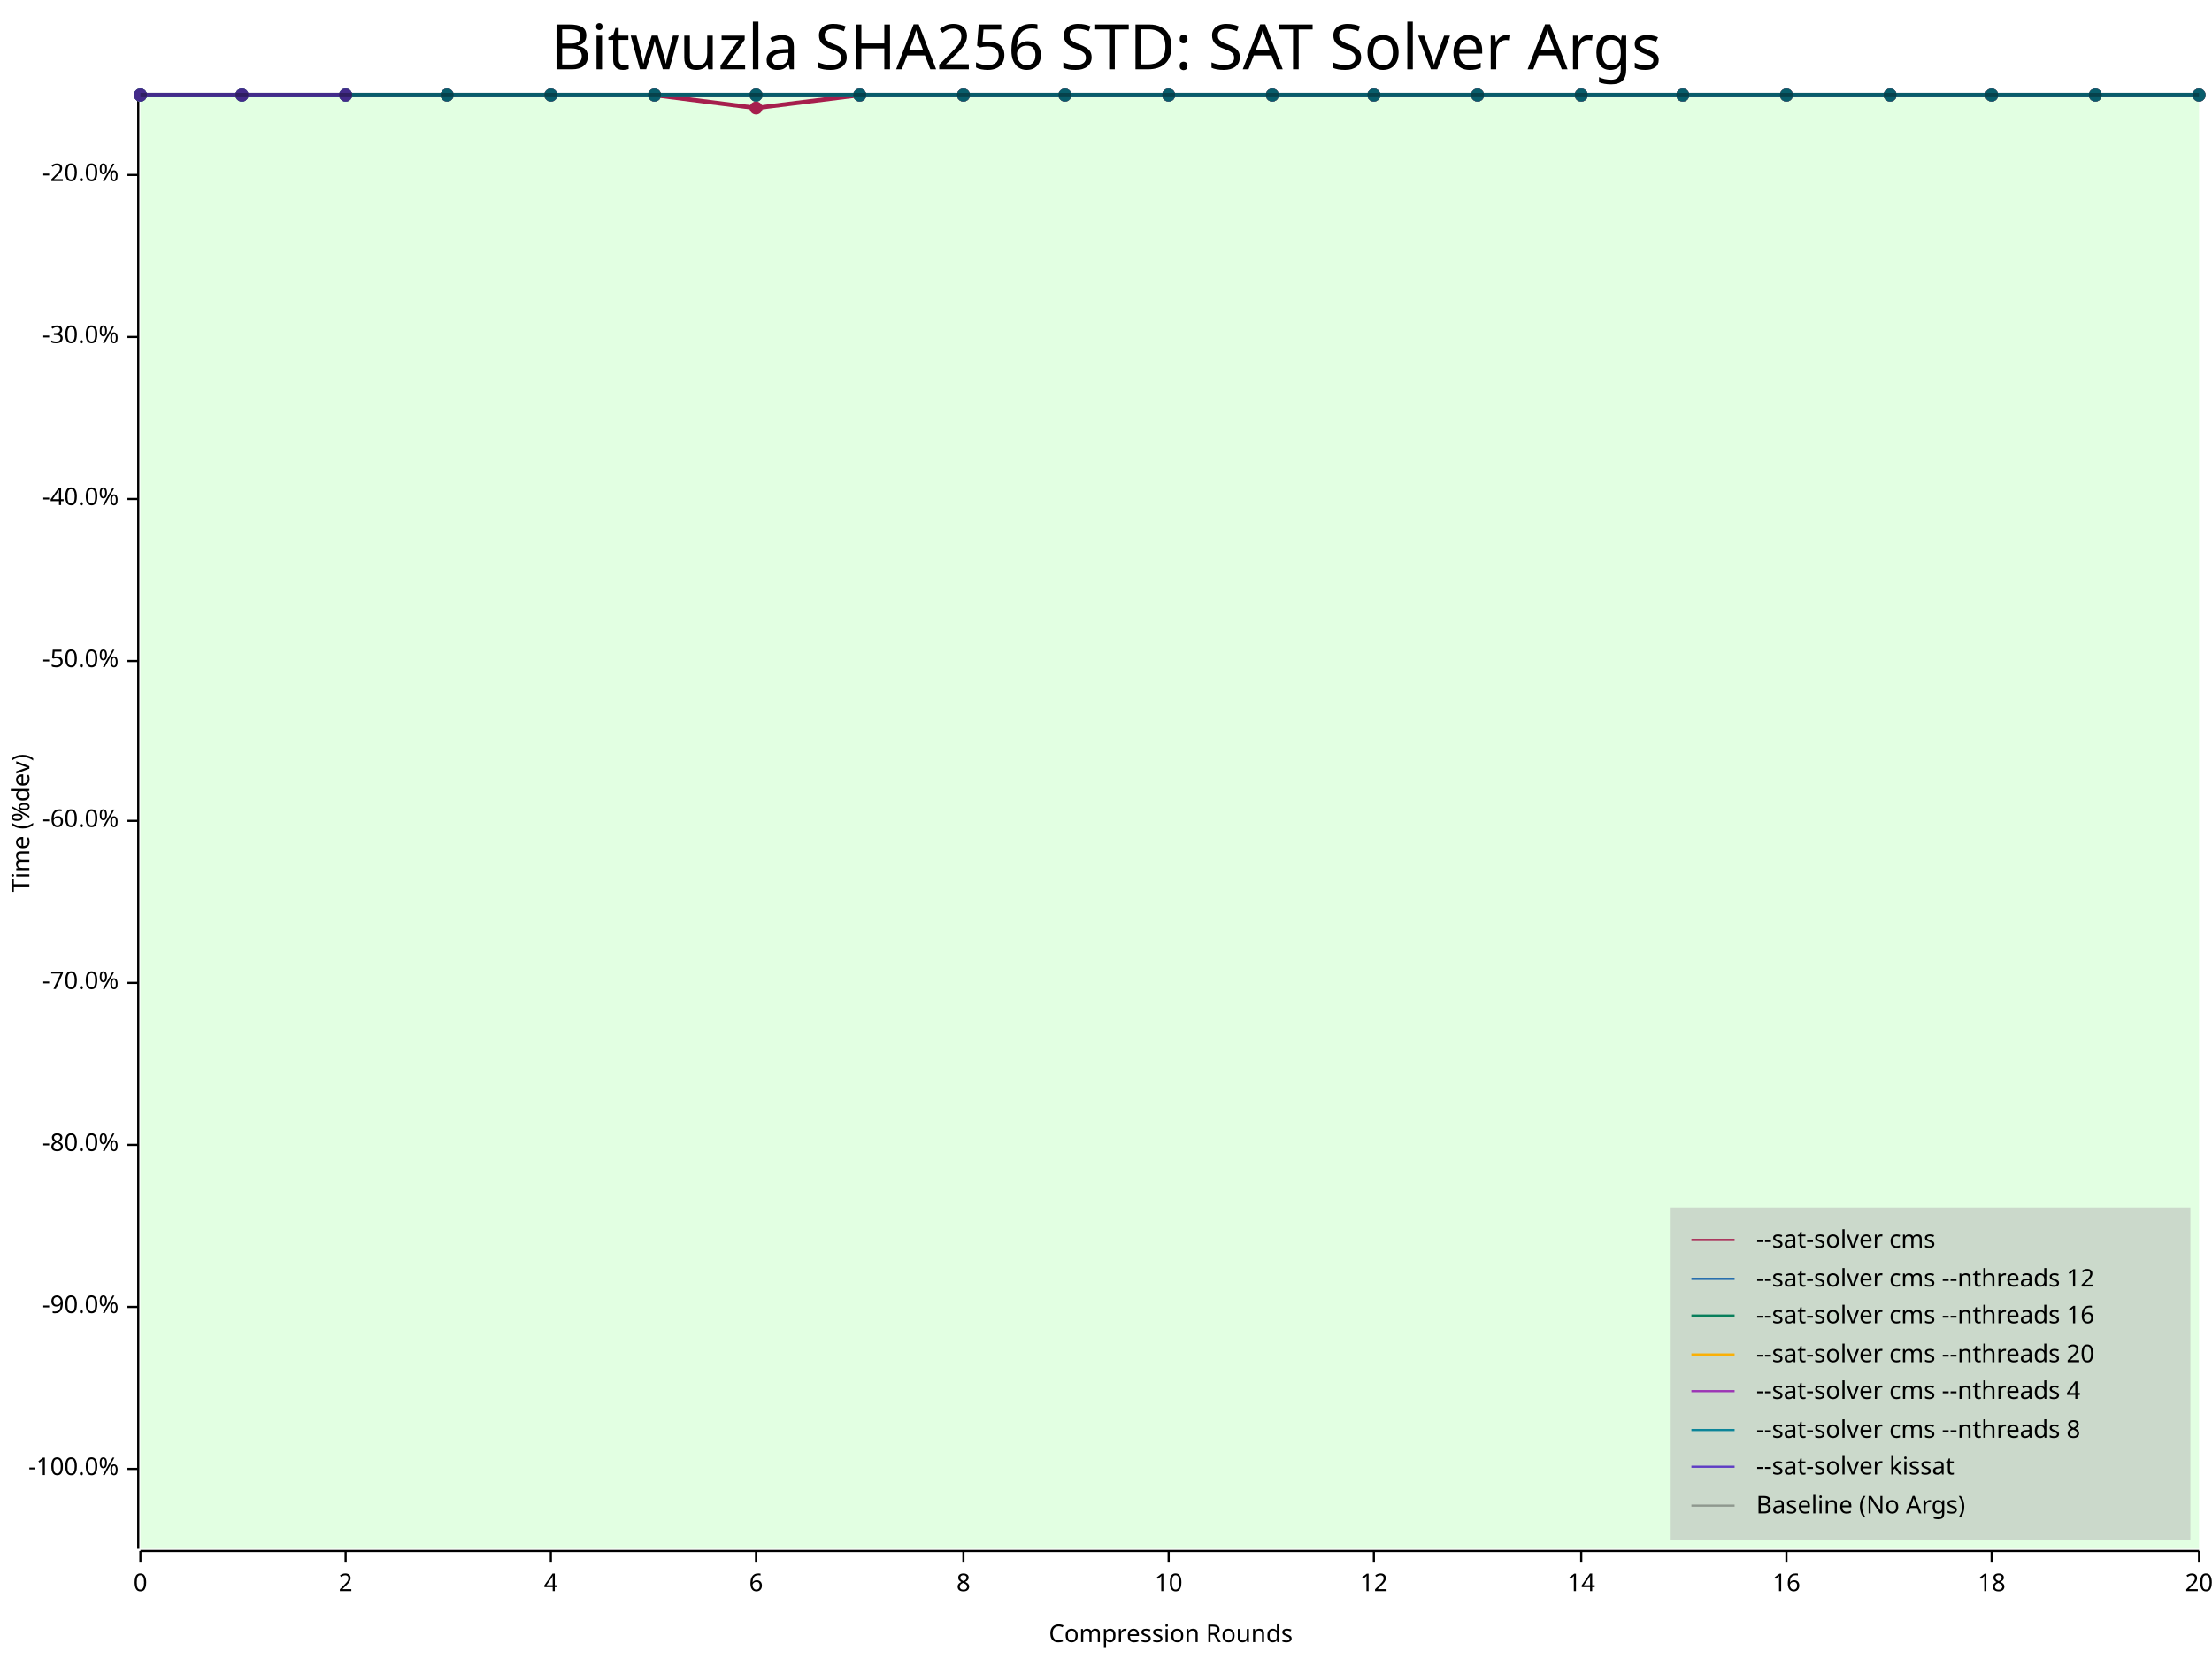
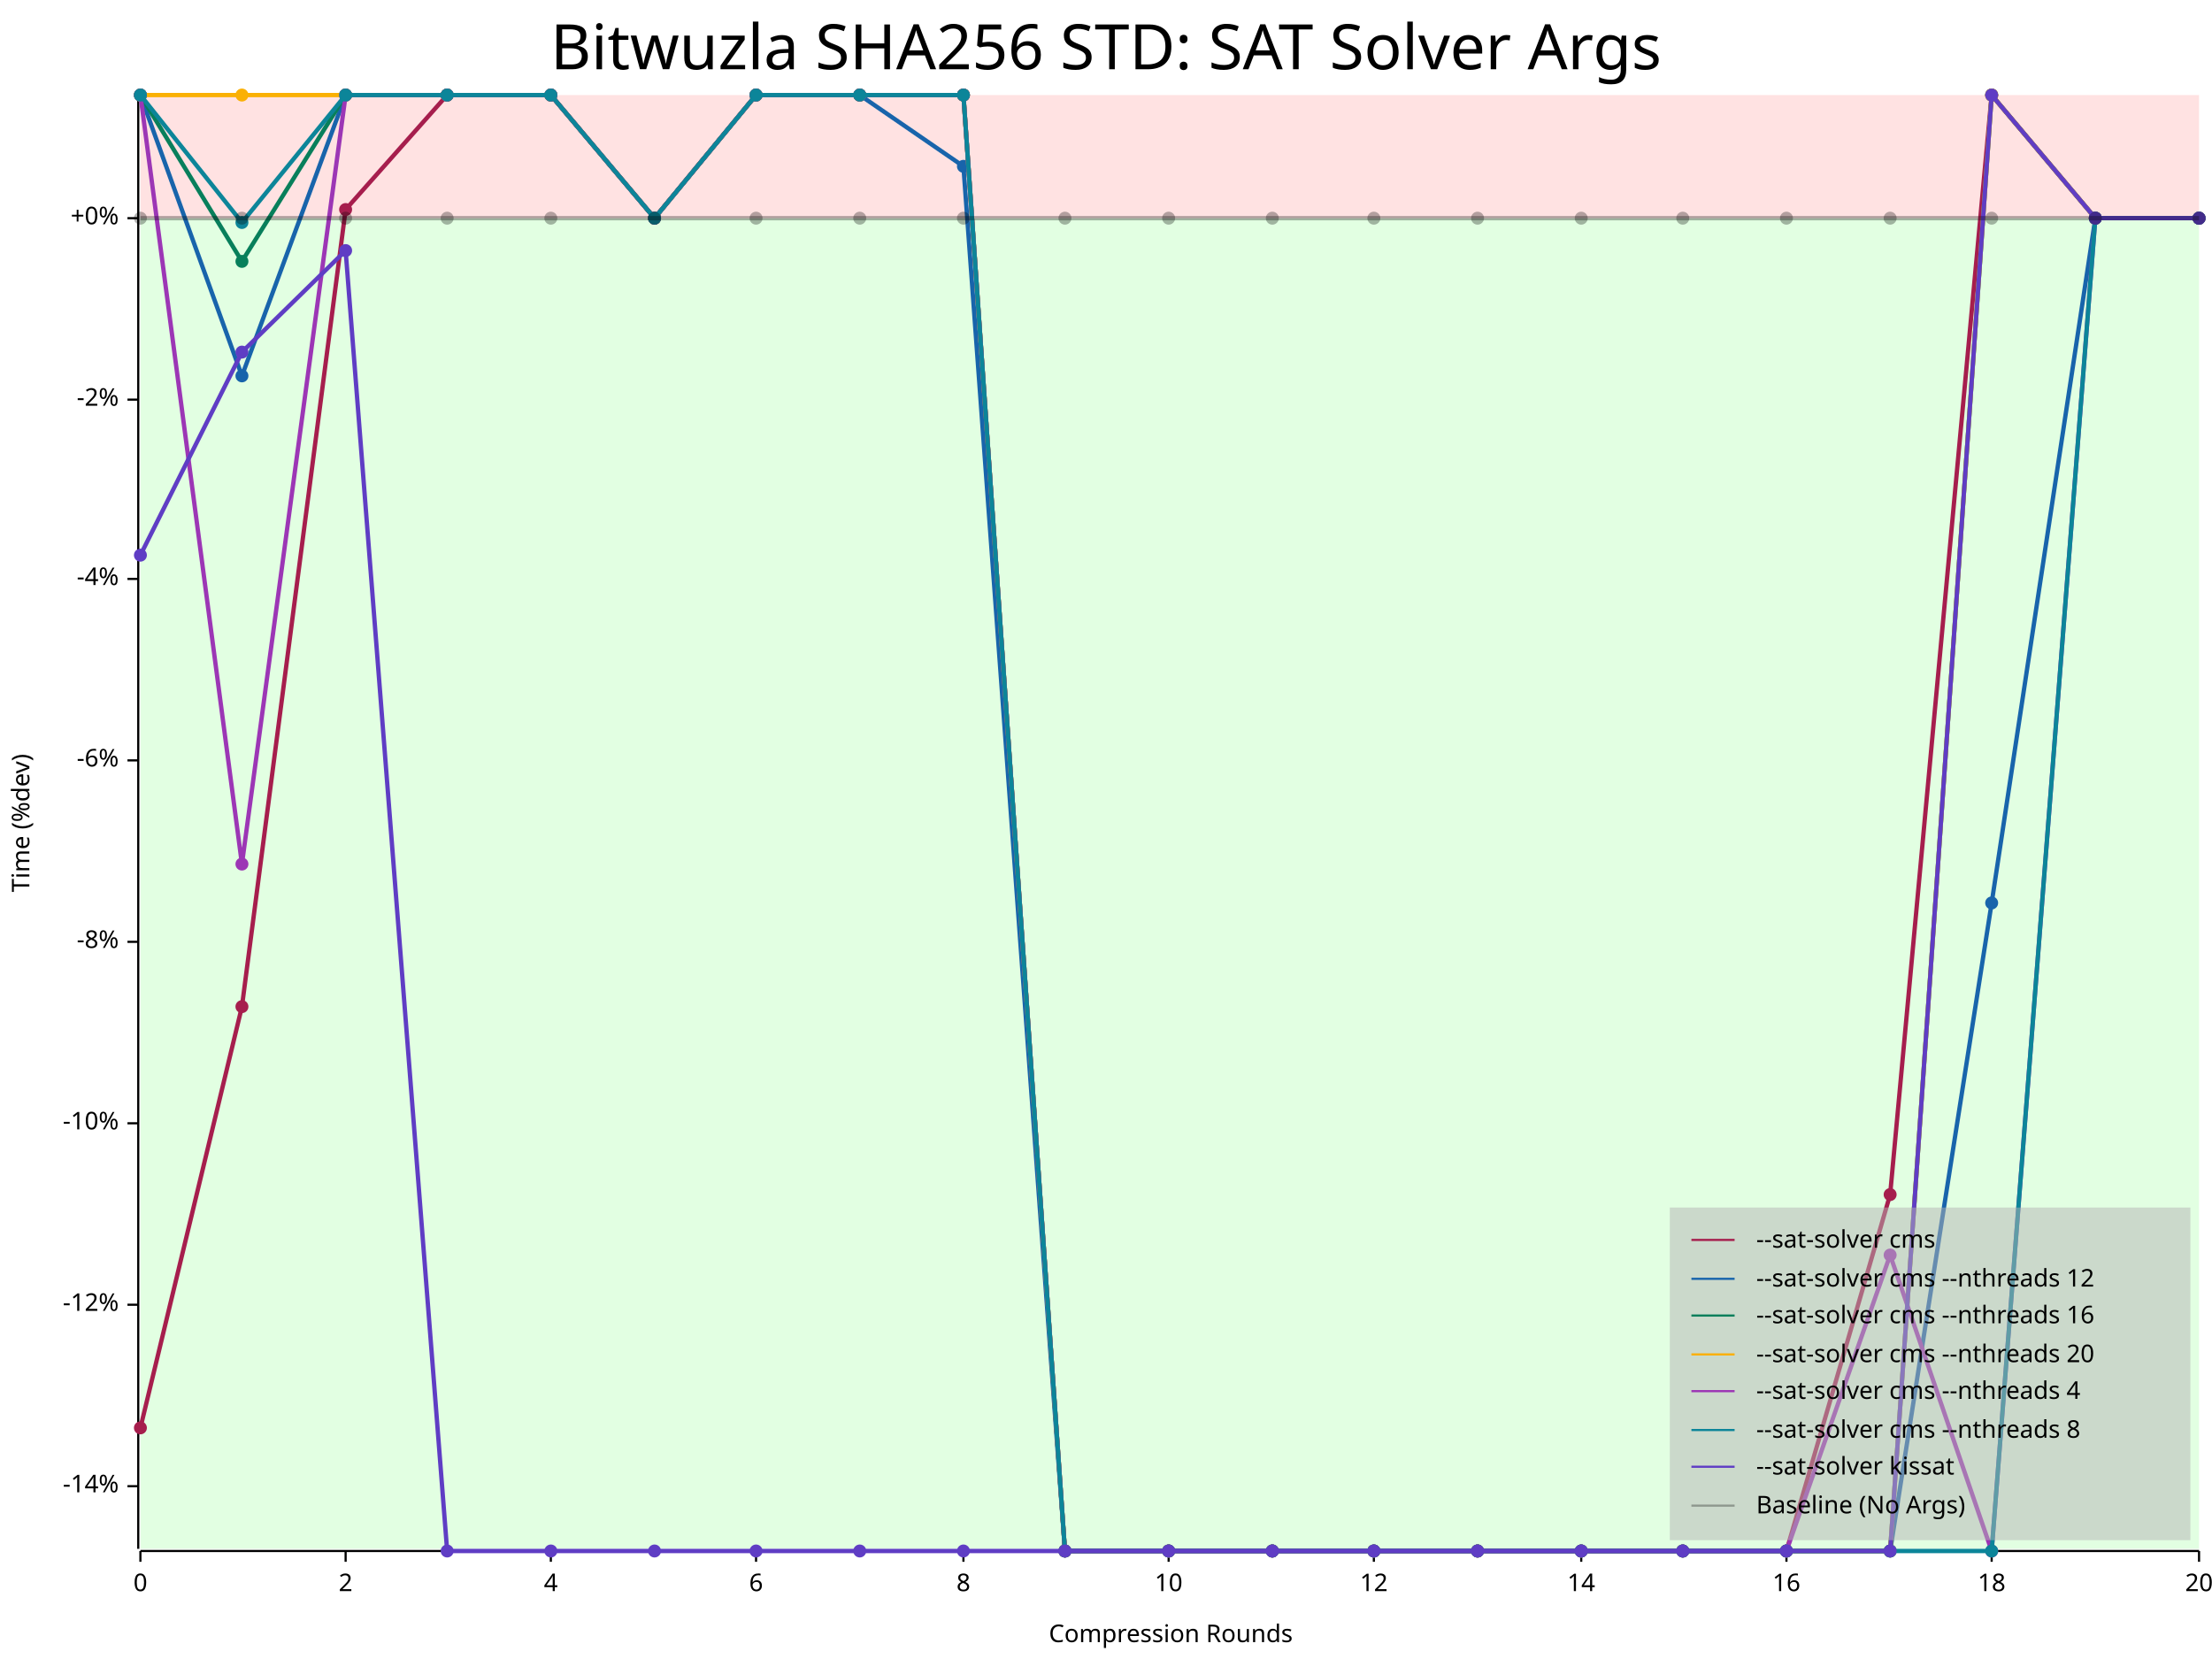
<svg xmlns="http://www.w3.org/2000/svg" width="1024" height="768" viewBox="0 0 1024 768">
  <rect x="0" y="0" width="1024" height="768" opacity="1" fill="#FFFFFF" stroke="none" />
  <text x="512" y="10" dy="0.76em" text-anchor="middle" font-family="noto sans" font-size="29.032" opacity="1" fill="#000000">
Bitwuzla SHA256 STD: SAT Solver Args
</text>
-   <rect x="65" y="44" width="953" height="673" opacity="0.4" fill="#B6FFB6" stroke="none" />
-   <rect x="65" y="44" width="953" height="0" opacity="0.4" fill="#FFB6B6" stroke="none" />
+   <rect x="65" y="101" width="953" height="616" opacity="0.4" fill="#B6FFB6" stroke="none" />
+   <rect x="65" y="44" width="953" height="57" opacity="0.4" fill="#FFB6B6" stroke="none" />
  <text x="542" y="763" dy="-0.5ex" text-anchor="middle" font-family="noto sans" font-size="11.29" opacity="1" fill="#000000">
Compression Rounds
</text>
  <polyline fill="none" opacity="1" stroke="#000000" stroke-width="1" points="65,718 1018,718 " />
  <text x="65" y="728" dy="0.76em" text-anchor="middle" font-family="noto sans" font-size="11.29" opacity="1" fill="#000000">
0
</text>
  <polyline fill="none" opacity="1" stroke="#000000" stroke-width="1" points="65,718 65,723 " />
  <text x="160" y="728" dy="0.76em" text-anchor="middle" font-family="noto sans" font-size="11.29" opacity="1" fill="#000000">
2
</text>
  <polyline fill="none" opacity="1" stroke="#000000" stroke-width="1" points="160,718 160,723 " />
  <text x="255" y="728" dy="0.76em" text-anchor="middle" font-family="noto sans" font-size="11.29" opacity="1" fill="#000000">
4
</text>
  <polyline fill="none" opacity="1" stroke="#000000" stroke-width="1" points="255,718 255,723 " />
  <text x="350" y="728" dy="0.76em" text-anchor="middle" font-family="noto sans" font-size="11.29" opacity="1" fill="#000000">
6
</text>
  <polyline fill="none" opacity="1" stroke="#000000" stroke-width="1" points="350,718 350,723 " />
  <text x="446" y="728" dy="0.76em" text-anchor="middle" font-family="noto sans" font-size="11.29" opacity="1" fill="#000000">
8
</text>
  <polyline fill="none" opacity="1" stroke="#000000" stroke-width="1" points="446,718 446,723 " />
  <text x="541" y="728" dy="0.76em" text-anchor="middle" font-family="noto sans" font-size="11.29" opacity="1" fill="#000000">
10
</text>
  <polyline fill="none" opacity="1" stroke="#000000" stroke-width="1" points="541,718 541,723 " />
  <text x="636" y="728" dy="0.76em" text-anchor="middle" font-family="noto sans" font-size="11.29" opacity="1" fill="#000000">
12
</text>
  <polyline fill="none" opacity="1" stroke="#000000" stroke-width="1" points="636,718 636,723 " />
  <text x="732" y="728" dy="0.76em" text-anchor="middle" font-family="noto sans" font-size="11.29" opacity="1" fill="#000000">
14
</text>
  <polyline fill="none" opacity="1" stroke="#000000" stroke-width="1" points="732,718 732,723 " />
  <text x="827" y="728" dy="0.76em" text-anchor="middle" font-family="noto sans" font-size="11.29" opacity="1" fill="#000000">
16
</text>
  <polyline fill="none" opacity="1" stroke="#000000" stroke-width="1" points="827,718 827,723 " />
  <text x="922" y="728" dy="0.76em" text-anchor="middle" font-family="noto sans" font-size="11.29" opacity="1" fill="#000000">
18
</text>
  <polyline fill="none" opacity="1" stroke="#000000" stroke-width="1" points="922,718 922,723 " />
  <text x="1018" y="728" dy="0.76em" text-anchor="middle" font-family="noto sans" font-size="11.29" opacity="1" fill="#000000">
20
</text>
  <polyline fill="none" opacity="1" stroke="#000000" stroke-width="1" points="1018,718 1018,723 " />
  <text x="5" y="381" dy="0.76em" text-anchor="middle" font-family="noto sans" font-size="11.29" opacity="1" fill="#000000" transform="rotate(270, 5, 381)">
Time (%dev)
</text>
  <polyline fill="none" opacity="1" stroke="#000000" stroke-width="1" points="64,44 64,717 " />
-   <text x="55" y="680" dy="0.5ex" text-anchor="end" font-family="noto sans" font-size="11.29" opacity="1" fill="#000000">
- -100.0%
- </text>
-   <polyline fill="none" opacity="1" stroke="#000000" stroke-width="1" points="59,680 64,680 " />
-   <text x="55" y="605" dy="0.5ex" text-anchor="end" font-family="noto sans" font-size="11.29" opacity="1" fill="#000000">
- -90.0%
- </text>
-   <polyline fill="none" opacity="1" stroke="#000000" stroke-width="1" points="59,605 64,605 " />
-   <text x="55" y="530" dy="0.5ex" text-anchor="end" font-family="noto sans" font-size="11.29" opacity="1" fill="#000000">
- -80.0%
- </text>
-   <polyline fill="none" opacity="1" stroke="#000000" stroke-width="1" points="59,530 64,530 " />
-   <text x="55" y="455" dy="0.5ex" text-anchor="end" font-family="noto sans" font-size="11.29" opacity="1" fill="#000000">
- -70.0%
- </text>
-   <polyline fill="none" opacity="1" stroke="#000000" stroke-width="1" points="59,455 64,455 " />
-   <text x="55" y="380" dy="0.5ex" text-anchor="end" font-family="noto sans" font-size="11.29" opacity="1" fill="#000000">
- -60.0%
- </text>
-   <polyline fill="none" opacity="1" stroke="#000000" stroke-width="1" points="59,380 64,380 " />
-   <text x="55" y="306" dy="0.5ex" text-anchor="end" font-family="noto sans" font-size="11.29" opacity="1" fill="#000000">
- -50.0%
- </text>
-   <polyline fill="none" opacity="1" stroke="#000000" stroke-width="1" points="59,306 64,306 " />
-   <text x="55" y="231" dy="0.5ex" text-anchor="end" font-family="noto sans" font-size="11.29" opacity="1" fill="#000000">
- -40.0%
- </text>
-   <polyline fill="none" opacity="1" stroke="#000000" stroke-width="1" points="59,231 64,231 " />
-   <text x="55" y="156" dy="0.5ex" text-anchor="end" font-family="noto sans" font-size="11.29" opacity="1" fill="#000000">
- -30.0%
- </text>
-   <polyline fill="none" opacity="1" stroke="#000000" stroke-width="1" points="59,156 64,156 " />
-   <text x="55" y="81" dy="0.5ex" text-anchor="end" font-family="noto sans" font-size="11.29" opacity="1" fill="#000000">
- -20.0%
- </text>
-   <polyline fill="none" opacity="1" stroke="#000000" stroke-width="1" points="59,81 64,81 " />
-   <polyline fill="none" opacity="1" stroke="#A61E4D" stroke-width="2" points="65,44 112,44 160,44 207,44 255,44 303,44 350,50 398,44 446,44 493,44 541,44 589,44 636,44 684,44 732,44 779,44 827,44 875,44 922,44 970,44 1018,44 " />
-   <circle cx="65" cy="44" r="3" opacity="1" fill="#A61E4D" stroke="none" stroke-width="1" />
-   <circle cx="112" cy="44" r="3" opacity="1" fill="#A61E4D" stroke="none" stroke-width="1" />
-   <circle cx="160" cy="44" r="3" opacity="1" fill="#A61E4D" stroke="none" stroke-width="1" />
+   <text x="55" y="688" dy="0.5ex" text-anchor="end" font-family="noto sans" font-size="11.29" opacity="1" fill="#000000">
+ -14%
+ </text>
+   <polyline fill="none" opacity="1" stroke="#000000" stroke-width="1" points="59,688 64,688 " />
+   <text x="55" y="604" dy="0.5ex" text-anchor="end" font-family="noto sans" font-size="11.29" opacity="1" fill="#000000">
+ -12%
+ </text>
+   <polyline fill="none" opacity="1" stroke="#000000" stroke-width="1" points="59,604 64,604 " />
+   <text x="55" y="520" dy="0.5ex" text-anchor="end" font-family="noto sans" font-size="11.29" opacity="1" fill="#000000">
+ -10%
+ </text>
+   <polyline fill="none" opacity="1" stroke="#000000" stroke-width="1" points="59,520 64,520 " />
+   <text x="55" y="436" dy="0.5ex" text-anchor="end" font-family="noto sans" font-size="11.29" opacity="1" fill="#000000">
+ -8%
+ </text>
+   <polyline fill="none" opacity="1" stroke="#000000" stroke-width="1" points="59,436 64,436 " />
+   <text x="55" y="352" dy="0.5ex" text-anchor="end" font-family="noto sans" font-size="11.29" opacity="1" fill="#000000">
+ -6%
+ </text>
+   <polyline fill="none" opacity="1" stroke="#000000" stroke-width="1" points="59,352 64,352 " />
+   <text x="55" y="268" dy="0.5ex" text-anchor="end" font-family="noto sans" font-size="11.29" opacity="1" fill="#000000">
+ -4%
+ </text>
+   <polyline fill="none" opacity="1" stroke="#000000" stroke-width="1" points="59,268 64,268 " />
+   <text x="55" y="185" dy="0.5ex" text-anchor="end" font-family="noto sans" font-size="11.29" opacity="1" fill="#000000">
+ -2%
+ </text>
+   <polyline fill="none" opacity="1" stroke="#000000" stroke-width="1" points="59,185 64,185 " />
+   <text x="55" y="101" dy="0.5ex" text-anchor="end" font-family="noto sans" font-size="11.29" opacity="1" fill="#000000">
+ +0%
+ </text>
+   <polyline fill="none" opacity="1" stroke="#000000" stroke-width="1" points="59,101 64,101 " />
+   <polyline fill="none" opacity="1" stroke="#A61E4D" stroke-width="2" points="65,661 112,466 160,97 207,44 255,44 303,101 350,44 398,44 446,44 493,718 541,718 589,718 636,718 684,718 732,718 779,718 827,718 875,553 922,44 970,101 1018,101 " />
+   <circle cx="65" cy="661" r="3" opacity="1" fill="#A61E4D" stroke="none" stroke-width="1" />
+   <circle cx="112" cy="466" r="3" opacity="1" fill="#A61E4D" stroke="none" stroke-width="1" />
+   <circle cx="160" cy="97" r="3" opacity="1" fill="#A61E4D" stroke="none" stroke-width="1" />
  <circle cx="207" cy="44" r="3" opacity="1" fill="#A61E4D" stroke="none" stroke-width="1" />
  <circle cx="255" cy="44" r="3" opacity="1" fill="#A61E4D" stroke="none" stroke-width="1" />
-   <circle cx="303" cy="44" r="3" opacity="1" fill="#A61E4D" stroke="none" stroke-width="1" />
-   <circle cx="350" cy="50" r="3" opacity="1" fill="#A61E4D" stroke="none" stroke-width="1" />
+   <circle cx="303" cy="101" r="3" opacity="1" fill="#A61E4D" stroke="none" stroke-width="1" />
+   <circle cx="350" cy="44" r="3" opacity="1" fill="#A61E4D" stroke="none" stroke-width="1" />
  <circle cx="398" cy="44" r="3" opacity="1" fill="#A61E4D" stroke="none" stroke-width="1" />
  <circle cx="446" cy="44" r="3" opacity="1" fill="#A61E4D" stroke="none" stroke-width="1" />
-   <circle cx="493" cy="44" r="3" opacity="1" fill="#A61E4D" stroke="none" stroke-width="1" />
-   <circle cx="541" cy="44" r="3" opacity="1" fill="#A61E4D" stroke="none" stroke-width="1" />
-   <circle cx="589" cy="44" r="3" opacity="1" fill="#A61E4D" stroke="none" stroke-width="1" />
-   <circle cx="636" cy="44" r="3" opacity="1" fill="#A61E4D" stroke="none" stroke-width="1" />
-   <circle cx="684" cy="44" r="3" opacity="1" fill="#A61E4D" stroke="none" stroke-width="1" />
-   <circle cx="732" cy="44" r="3" opacity="1" fill="#A61E4D" stroke="none" stroke-width="1" />
-   <circle cx="779" cy="44" r="3" opacity="1" fill="#A61E4D" stroke="none" stroke-width="1" />
-   <circle cx="827" cy="44" r="3" opacity="1" fill="#A61E4D" stroke="none" stroke-width="1" />
-   <circle cx="875" cy="44" r="3" opacity="1" fill="#A61E4D" stroke="none" stroke-width="1" />
+   <circle cx="493" cy="718" r="3" opacity="1" fill="#A61E4D" stroke="none" stroke-width="1" />
+   <circle cx="541" cy="718" r="3" opacity="1" fill="#A61E4D" stroke="none" stroke-width="1" />
+   <circle cx="589" cy="718" r="3" opacity="1" fill="#A61E4D" stroke="none" stroke-width="1" />
+   <circle cx="636" cy="718" r="3" opacity="1" fill="#A61E4D" stroke="none" stroke-width="1" />
+   <circle cx="684" cy="718" r="3" opacity="1" fill="#A61E4D" stroke="none" stroke-width="1" />
+   <circle cx="732" cy="718" r="3" opacity="1" fill="#A61E4D" stroke="none" stroke-width="1" />
+   <circle cx="779" cy="718" r="3" opacity="1" fill="#A61E4D" stroke="none" stroke-width="1" />
+   <circle cx="827" cy="718" r="3" opacity="1" fill="#A61E4D" stroke="none" stroke-width="1" />
+   <circle cx="875" cy="553" r="3" opacity="1" fill="#A61E4D" stroke="none" stroke-width="1" />
  <circle cx="922" cy="44" r="3" opacity="1" fill="#A61E4D" stroke="none" stroke-width="1" />
-   <circle cx="970" cy="44" r="3" opacity="1" fill="#A61E4D" stroke="none" stroke-width="1" />
-   <circle cx="1018" cy="44" r="3" opacity="1" fill="#A61E4D" stroke="none" stroke-width="1" />
-   <polyline fill="none" opacity="1" stroke="#1864AB" stroke-width="2" points="65,44 112,44 160,44 207,44 255,44 303,44 350,44 398,44 446,44 493,44 541,44 589,44 636,44 684,44 732,44 779,44 827,44 875,44 922,44 970,44 1018,44 " />
+   <circle cx="970" cy="101" r="3" opacity="1" fill="#A61E4D" stroke="none" stroke-width="1" />
+   <circle cx="1018" cy="101" r="3" opacity="1" fill="#A61E4D" stroke="none" stroke-width="1" />
+   <polyline fill="none" opacity="1" stroke="#1864AB" stroke-width="2" points="65,44 112,174 160,44 207,44 255,44 303,101 350,44 398,44 446,77 493,718 541,718 589,718 636,718 684,718 732,718 779,718 827,718 875,718 922,418 970,101 1018,101 " />
  <circle cx="65" cy="44" r="3" opacity="1" fill="#1864AB" stroke="none" stroke-width="1" />
-   <circle cx="112" cy="44" r="3" opacity="1" fill="#1864AB" stroke="none" stroke-width="1" />
+   <circle cx="112" cy="174" r="3" opacity="1" fill="#1864AB" stroke="none" stroke-width="1" />
  <circle cx="160" cy="44" r="3" opacity="1" fill="#1864AB" stroke="none" stroke-width="1" />
  <circle cx="207" cy="44" r="3" opacity="1" fill="#1864AB" stroke="none" stroke-width="1" />
  <circle cx="255" cy="44" r="3" opacity="1" fill="#1864AB" stroke="none" stroke-width="1" />
-   <circle cx="303" cy="44" r="3" opacity="1" fill="#1864AB" stroke="none" stroke-width="1" />
+   <circle cx="303" cy="101" r="3" opacity="1" fill="#1864AB" stroke="none" stroke-width="1" />
  <circle cx="350" cy="44" r="3" opacity="1" fill="#1864AB" stroke="none" stroke-width="1" />
  <circle cx="398" cy="44" r="3" opacity="1" fill="#1864AB" stroke="none" stroke-width="1" />
-   <circle cx="446" cy="44" r="3" opacity="1" fill="#1864AB" stroke="none" stroke-width="1" />
-   <circle cx="493" cy="44" r="3" opacity="1" fill="#1864AB" stroke="none" stroke-width="1" />
-   <circle cx="541" cy="44" r="3" opacity="1" fill="#1864AB" stroke="none" stroke-width="1" />
-   <circle cx="589" cy="44" r="3" opacity="1" fill="#1864AB" stroke="none" stroke-width="1" />
-   <circle cx="636" cy="44" r="3" opacity="1" fill="#1864AB" stroke="none" stroke-width="1" />
-   <circle cx="684" cy="44" r="3" opacity="1" fill="#1864AB" stroke="none" stroke-width="1" />
-   <circle cx="732" cy="44" r="3" opacity="1" fill="#1864AB" stroke="none" stroke-width="1" />
-   <circle cx="779" cy="44" r="3" opacity="1" fill="#1864AB" stroke="none" stroke-width="1" />
-   <circle cx="827" cy="44" r="3" opacity="1" fill="#1864AB" stroke="none" stroke-width="1" />
-   <circle cx="875" cy="44" r="3" opacity="1" fill="#1864AB" stroke="none" stroke-width="1" />
-   <circle cx="922" cy="44" r="3" opacity="1" fill="#1864AB" stroke="none" stroke-width="1" />
-   <circle cx="970" cy="44" r="3" opacity="1" fill="#1864AB" stroke="none" stroke-width="1" />
-   <circle cx="1018" cy="44" r="3" opacity="1" fill="#1864AB" stroke="none" stroke-width="1" />
-   <polyline fill="none" opacity="1" stroke="#087F5B" stroke-width="2" points="65,44 112,44 160,44 207,44 255,44 303,44 350,44 398,44 446,44 493,44 541,44 589,44 636,44 684,44 732,44 779,44 827,44 875,44 922,44 970,44 1018,44 " />
+   <circle cx="446" cy="77" r="3" opacity="1" fill="#1864AB" stroke="none" stroke-width="1" />
+   <circle cx="493" cy="718" r="3" opacity="1" fill="#1864AB" stroke="none" stroke-width="1" />
+   <circle cx="541" cy="718" r="3" opacity="1" fill="#1864AB" stroke="none" stroke-width="1" />
+   <circle cx="589" cy="718" r="3" opacity="1" fill="#1864AB" stroke="none" stroke-width="1" />
+   <circle cx="636" cy="718" r="3" opacity="1" fill="#1864AB" stroke="none" stroke-width="1" />
+   <circle cx="684" cy="718" r="3" opacity="1" fill="#1864AB" stroke="none" stroke-width="1" />
+   <circle cx="732" cy="718" r="3" opacity="1" fill="#1864AB" stroke="none" stroke-width="1" />
+   <circle cx="779" cy="718" r="3" opacity="1" fill="#1864AB" stroke="none" stroke-width="1" />
+   <circle cx="827" cy="718" r="3" opacity="1" fill="#1864AB" stroke="none" stroke-width="1" />
+   <circle cx="875" cy="718" r="3" opacity="1" fill="#1864AB" stroke="none" stroke-width="1" />
+   <circle cx="922" cy="418" r="3" opacity="1" fill="#1864AB" stroke="none" stroke-width="1" />
+   <circle cx="970" cy="101" r="3" opacity="1" fill="#1864AB" stroke="none" stroke-width="1" />
+   <circle cx="1018" cy="101" r="3" opacity="1" fill="#1864AB" stroke="none" stroke-width="1" />
+   <polyline fill="none" opacity="1" stroke="#087F5B" stroke-width="2" points="65,44 112,121 160,44 207,44 255,44 303,101 350,44 398,44 446,44 493,718 541,718 589,718 636,718 684,718 732,718 779,718 827,718 875,718 922,44 970,101 1018,101 " />
  <circle cx="65" cy="44" r="3" opacity="1" fill="#087F5B" stroke="none" stroke-width="1" />
-   <circle cx="112" cy="44" r="3" opacity="1" fill="#087F5B" stroke="none" stroke-width="1" />
+   <circle cx="112" cy="121" r="3" opacity="1" fill="#087F5B" stroke="none" stroke-width="1" />
  <circle cx="160" cy="44" r="3" opacity="1" fill="#087F5B" stroke="none" stroke-width="1" />
  <circle cx="207" cy="44" r="3" opacity="1" fill="#087F5B" stroke="none" stroke-width="1" />
  <circle cx="255" cy="44" r="3" opacity="1" fill="#087F5B" stroke="none" stroke-width="1" />
-   <circle cx="303" cy="44" r="3" opacity="1" fill="#087F5B" stroke="none" stroke-width="1" />
+   <circle cx="303" cy="101" r="3" opacity="1" fill="#087F5B" stroke="none" stroke-width="1" />
  <circle cx="350" cy="44" r="3" opacity="1" fill="#087F5B" stroke="none" stroke-width="1" />
  <circle cx="398" cy="44" r="3" opacity="1" fill="#087F5B" stroke="none" stroke-width="1" />
  <circle cx="446" cy="44" r="3" opacity="1" fill="#087F5B" stroke="none" stroke-width="1" />
-   <circle cx="493" cy="44" r="3" opacity="1" fill="#087F5B" stroke="none" stroke-width="1" />
-   <circle cx="541" cy="44" r="3" opacity="1" fill="#087F5B" stroke="none" stroke-width="1" />
-   <circle cx="589" cy="44" r="3" opacity="1" fill="#087F5B" stroke="none" stroke-width="1" />
-   <circle cx="636" cy="44" r="3" opacity="1" fill="#087F5B" stroke="none" stroke-width="1" />
-   <circle cx="684" cy="44" r="3" opacity="1" fill="#087F5B" stroke="none" stroke-width="1" />
-   <circle cx="732" cy="44" r="3" opacity="1" fill="#087F5B" stroke="none" stroke-width="1" />
-   <circle cx="779" cy="44" r="3" opacity="1" fill="#087F5B" stroke="none" stroke-width="1" />
-   <circle cx="827" cy="44" r="3" opacity="1" fill="#087F5B" stroke="none" stroke-width="1" />
-   <circle cx="875" cy="44" r="3" opacity="1" fill="#087F5B" stroke="none" stroke-width="1" />
+   <circle cx="493" cy="718" r="3" opacity="1" fill="#087F5B" stroke="none" stroke-width="1" />
+   <circle cx="541" cy="718" r="3" opacity="1" fill="#087F5B" stroke="none" stroke-width="1" />
+   <circle cx="589" cy="718" r="3" opacity="1" fill="#087F5B" stroke="none" stroke-width="1" />
+   <circle cx="636" cy="718" r="3" opacity="1" fill="#087F5B" stroke="none" stroke-width="1" />
+   <circle cx="684" cy="718" r="3" opacity="1" fill="#087F5B" stroke="none" stroke-width="1" />
+   <circle cx="732" cy="718" r="3" opacity="1" fill="#087F5B" stroke="none" stroke-width="1" />
+   <circle cx="779" cy="718" r="3" opacity="1" fill="#087F5B" stroke="none" stroke-width="1" />
+   <circle cx="827" cy="718" r="3" opacity="1" fill="#087F5B" stroke="none" stroke-width="1" />
+   <circle cx="875" cy="718" r="3" opacity="1" fill="#087F5B" stroke="none" stroke-width="1" />
  <circle cx="922" cy="44" r="3" opacity="1" fill="#087F5B" stroke="none" stroke-width="1" />
-   <circle cx="970" cy="44" r="3" opacity="1" fill="#087F5B" stroke="none" stroke-width="1" />
-   <circle cx="1018" cy="44" r="3" opacity="1" fill="#087F5B" stroke="none" stroke-width="1" />
-   <polyline fill="none" opacity="1" stroke="#FAB005" stroke-width="2" points="65,44 112,44 160,44 207,44 255,44 303,44 350,44 398,44 446,44 493,44 541,44 589,44 636,44 684,44 732,44 779,44 827,44 875,44 922,44 970,44 1018,44 " />
+   <circle cx="970" cy="101" r="3" opacity="1" fill="#087F5B" stroke="none" stroke-width="1" />
+   <circle cx="1018" cy="101" r="3" opacity="1" fill="#087F5B" stroke="none" stroke-width="1" />
+   <polyline fill="none" opacity="1" stroke="#FAB005" stroke-width="2" points="65,44 112,44 160,44 207,44 255,44 303,101 350,44 398,44 446,44 493,718 541,718 589,718 636,718 684,718 732,718 779,718 827,718 875,718 922,44 970,101 1018,101 " />
  <circle cx="65" cy="44" r="3" opacity="1" fill="#FAB005" stroke="none" stroke-width="1" />
  <circle cx="112" cy="44" r="3" opacity="1" fill="#FAB005" stroke="none" stroke-width="1" />
  <circle cx="160" cy="44" r="3" opacity="1" fill="#FAB005" stroke="none" stroke-width="1" />
  <circle cx="207" cy="44" r="3" opacity="1" fill="#FAB005" stroke="none" stroke-width="1" />
  <circle cx="255" cy="44" r="3" opacity="1" fill="#FAB005" stroke="none" stroke-width="1" />
-   <circle cx="303" cy="44" r="3" opacity="1" fill="#FAB005" stroke="none" stroke-width="1" />
+   <circle cx="303" cy="101" r="3" opacity="1" fill="#FAB005" stroke="none" stroke-width="1" />
  <circle cx="350" cy="44" r="3" opacity="1" fill="#FAB005" stroke="none" stroke-width="1" />
  <circle cx="398" cy="44" r="3" opacity="1" fill="#FAB005" stroke="none" stroke-width="1" />
  <circle cx="446" cy="44" r="3" opacity="1" fill="#FAB005" stroke="none" stroke-width="1" />
-   <circle cx="493" cy="44" r="3" opacity="1" fill="#FAB005" stroke="none" stroke-width="1" />
-   <circle cx="541" cy="44" r="3" opacity="1" fill="#FAB005" stroke="none" stroke-width="1" />
-   <circle cx="589" cy="44" r="3" opacity="1" fill="#FAB005" stroke="none" stroke-width="1" />
-   <circle cx="636" cy="44" r="3" opacity="1" fill="#FAB005" stroke="none" stroke-width="1" />
-   <circle cx="684" cy="44" r="3" opacity="1" fill="#FAB005" stroke="none" stroke-width="1" />
-   <circle cx="732" cy="44" r="3" opacity="1" fill="#FAB005" stroke="none" stroke-width="1" />
-   <circle cx="779" cy="44" r="3" opacity="1" fill="#FAB005" stroke="none" stroke-width="1" />
-   <circle cx="827" cy="44" r="3" opacity="1" fill="#FAB005" stroke="none" stroke-width="1" />
-   <circle cx="875" cy="44" r="3" opacity="1" fill="#FAB005" stroke="none" stroke-width="1" />
+   <circle cx="493" cy="718" r="3" opacity="1" fill="#FAB005" stroke="none" stroke-width="1" />
+   <circle cx="541" cy="718" r="3" opacity="1" fill="#FAB005" stroke="none" stroke-width="1" />
+   <circle cx="589" cy="718" r="3" opacity="1" fill="#FAB005" stroke="none" stroke-width="1" />
+   <circle cx="636" cy="718" r="3" opacity="1" fill="#FAB005" stroke="none" stroke-width="1" />
+   <circle cx="684" cy="718" r="3" opacity="1" fill="#FAB005" stroke="none" stroke-width="1" />
+   <circle cx="732" cy="718" r="3" opacity="1" fill="#FAB005" stroke="none" stroke-width="1" />
+   <circle cx="779" cy="718" r="3" opacity="1" fill="#FAB005" stroke="none" stroke-width="1" />
+   <circle cx="827" cy="718" r="3" opacity="1" fill="#FAB005" stroke="none" stroke-width="1" />
+   <circle cx="875" cy="718" r="3" opacity="1" fill="#FAB005" stroke="none" stroke-width="1" />
  <circle cx="922" cy="44" r="3" opacity="1" fill="#FAB005" stroke="none" stroke-width="1" />
-   <circle cx="970" cy="44" r="3" opacity="1" fill="#FAB005" stroke="none" stroke-width="1" />
-   <circle cx="1018" cy="44" r="3" opacity="1" fill="#FAB005" stroke="none" stroke-width="1" />
-   <polyline fill="none" opacity="1" stroke="#9C36B5" stroke-width="2" points="65,44 112,44 160,44 207,44 255,44 303,44 350,44 398,44 446,44 493,44 541,44 589,44 636,44 684,44 732,44 779,44 827,44 875,44 922,44 970,44 1018,44 " />
+   <circle cx="970" cy="101" r="3" opacity="1" fill="#FAB005" stroke="none" stroke-width="1" />
+   <circle cx="1018" cy="101" r="3" opacity="1" fill="#FAB005" stroke="none" stroke-width="1" />
+   <polyline fill="none" opacity="1" stroke="#9C36B5" stroke-width="2" points="65,44 112,400 160,44 207,44 255,44 303,101 350,44 398,44 446,44 493,718 541,718 589,718 636,718 684,718 732,718 779,718 827,718 875,581 922,718 970,101 1018,101 " />
  <circle cx="65" cy="44" r="3" opacity="1" fill="#9C36B5" stroke="none" stroke-width="1" />
-   <circle cx="112" cy="44" r="3" opacity="1" fill="#9C36B5" stroke="none" stroke-width="1" />
+   <circle cx="112" cy="400" r="3" opacity="1" fill="#9C36B5" stroke="none" stroke-width="1" />
  <circle cx="160" cy="44" r="3" opacity="1" fill="#9C36B5" stroke="none" stroke-width="1" />
  <circle cx="207" cy="44" r="3" opacity="1" fill="#9C36B5" stroke="none" stroke-width="1" />
  <circle cx="255" cy="44" r="3" opacity="1" fill="#9C36B5" stroke="none" stroke-width="1" />
-   <circle cx="303" cy="44" r="3" opacity="1" fill="#9C36B5" stroke="none" stroke-width="1" />
+   <circle cx="303" cy="101" r="3" opacity="1" fill="#9C36B5" stroke="none" stroke-width="1" />
  <circle cx="350" cy="44" r="3" opacity="1" fill="#9C36B5" stroke="none" stroke-width="1" />
  <circle cx="398" cy="44" r="3" opacity="1" fill="#9C36B5" stroke="none" stroke-width="1" />
  <circle cx="446" cy="44" r="3" opacity="1" fill="#9C36B5" stroke="none" stroke-width="1" />
-   <circle cx="493" cy="44" r="3" opacity="1" fill="#9C36B5" stroke="none" stroke-width="1" />
-   <circle cx="541" cy="44" r="3" opacity="1" fill="#9C36B5" stroke="none" stroke-width="1" />
-   <circle cx="589" cy="44" r="3" opacity="1" fill="#9C36B5" stroke="none" stroke-width="1" />
-   <circle cx="636" cy="44" r="3" opacity="1" fill="#9C36B5" stroke="none" stroke-width="1" />
-   <circle cx="684" cy="44" r="3" opacity="1" fill="#9C36B5" stroke="none" stroke-width="1" />
-   <circle cx="732" cy="44" r="3" opacity="1" fill="#9C36B5" stroke="none" stroke-width="1" />
-   <circle cx="779" cy="44" r="3" opacity="1" fill="#9C36B5" stroke="none" stroke-width="1" />
-   <circle cx="827" cy="44" r="3" opacity="1" fill="#9C36B5" stroke="none" stroke-width="1" />
-   <circle cx="875" cy="44" r="3" opacity="1" fill="#9C36B5" stroke="none" stroke-width="1" />
-   <circle cx="922" cy="44" r="3" opacity="1" fill="#9C36B5" stroke="none" stroke-width="1" />
-   <circle cx="970" cy="44" r="3" opacity="1" fill="#9C36B5" stroke="none" stroke-width="1" />
-   <circle cx="1018" cy="44" r="3" opacity="1" fill="#9C36B5" stroke="none" stroke-width="1" />
-   <polyline fill="none" opacity="1" stroke="#0C8599" stroke-width="2" points="65,44 112,44 160,44 207,44 255,44 303,44 350,44 398,44 446,44 493,44 541,44 589,44 636,44 684,44 732,44 779,44 827,44 875,44 922,44 970,44 1018,44 " />
+   <circle cx="493" cy="718" r="3" opacity="1" fill="#9C36B5" stroke="none" stroke-width="1" />
+   <circle cx="541" cy="718" r="3" opacity="1" fill="#9C36B5" stroke="none" stroke-width="1" />
+   <circle cx="589" cy="718" r="3" opacity="1" fill="#9C36B5" stroke="none" stroke-width="1" />
+   <circle cx="636" cy="718" r="3" opacity="1" fill="#9C36B5" stroke="none" stroke-width="1" />
+   <circle cx="684" cy="718" r="3" opacity="1" fill="#9C36B5" stroke="none" stroke-width="1" />
+   <circle cx="732" cy="718" r="3" opacity="1" fill="#9C36B5" stroke="none" stroke-width="1" />
+   <circle cx="779" cy="718" r="3" opacity="1" fill="#9C36B5" stroke="none" stroke-width="1" />
+   <circle cx="827" cy="718" r="3" opacity="1" fill="#9C36B5" stroke="none" stroke-width="1" />
+   <circle cx="875" cy="581" r="3" opacity="1" fill="#9C36B5" stroke="none" stroke-width="1" />
+   <circle cx="922" cy="718" r="3" opacity="1" fill="#9C36B5" stroke="none" stroke-width="1" />
+   <circle cx="970" cy="101" r="3" opacity="1" fill="#9C36B5" stroke="none" stroke-width="1" />
+   <circle cx="1018" cy="101" r="3" opacity="1" fill="#9C36B5" stroke="none" stroke-width="1" />
+   <polyline fill="none" opacity="1" stroke="#0C8599" stroke-width="2" points="65,44 112,103 160,44 207,44 255,44 303,101 350,44 398,44 446,44 493,718 541,718 589,718 636,718 684,718 732,718 779,718 827,718 875,718 922,718 970,101 1018,101 " />
  <circle cx="65" cy="44" r="3" opacity="1" fill="#0C8599" stroke="none" stroke-width="1" />
-   <circle cx="112" cy="44" r="3" opacity="1" fill="#0C8599" stroke="none" stroke-width="1" />
+   <circle cx="112" cy="103" r="3" opacity="1" fill="#0C8599" stroke="none" stroke-width="1" />
  <circle cx="160" cy="44" r="3" opacity="1" fill="#0C8599" stroke="none" stroke-width="1" />
  <circle cx="207" cy="44" r="3" opacity="1" fill="#0C8599" stroke="none" stroke-width="1" />
  <circle cx="255" cy="44" r="3" opacity="1" fill="#0C8599" stroke="none" stroke-width="1" />
-   <circle cx="303" cy="44" r="3" opacity="1" fill="#0C8599" stroke="none" stroke-width="1" />
+   <circle cx="303" cy="101" r="3" opacity="1" fill="#0C8599" stroke="none" stroke-width="1" />
  <circle cx="350" cy="44" r="3" opacity="1" fill="#0C8599" stroke="none" stroke-width="1" />
  <circle cx="398" cy="44" r="3" opacity="1" fill="#0C8599" stroke="none" stroke-width="1" />
  <circle cx="446" cy="44" r="3" opacity="1" fill="#0C8599" stroke="none" stroke-width="1" />
-   <circle cx="493" cy="44" r="3" opacity="1" fill="#0C8599" stroke="none" stroke-width="1" />
-   <circle cx="541" cy="44" r="3" opacity="1" fill="#0C8599" stroke="none" stroke-width="1" />
-   <circle cx="589" cy="44" r="3" opacity="1" fill="#0C8599" stroke="none" stroke-width="1" />
-   <circle cx="636" cy="44" r="3" opacity="1" fill="#0C8599" stroke="none" stroke-width="1" />
-   <circle cx="684" cy="44" r="3" opacity="1" fill="#0C8599" stroke="none" stroke-width="1" />
-   <circle cx="732" cy="44" r="3" opacity="1" fill="#0C8599" stroke="none" stroke-width="1" />
-   <circle cx="779" cy="44" r="3" opacity="1" fill="#0C8599" stroke="none" stroke-width="1" />
-   <circle cx="827" cy="44" r="3" opacity="1" fill="#0C8599" stroke="none" stroke-width="1" />
-   <circle cx="875" cy="44" r="3" opacity="1" fill="#0C8599" stroke="none" stroke-width="1" />
-   <circle cx="922" cy="44" r="3" opacity="1" fill="#0C8599" stroke="none" stroke-width="1" />
-   <circle cx="970" cy="44" r="3" opacity="1" fill="#0C8599" stroke="none" stroke-width="1" />
-   <circle cx="1018" cy="44" r="3" opacity="1" fill="#0C8599" stroke="none" stroke-width="1" />
-   <polyline fill="none" opacity="1" stroke="#5F3DC4" stroke-width="2" points="65,44 112,44 160,44 " />
-   <circle cx="65" cy="44" r="3" opacity="1" fill="#5F3DC4" stroke="none" stroke-width="1" />
-   <circle cx="112" cy="44" r="3" opacity="1" fill="#5F3DC4" stroke="none" stroke-width="1" />
-   <circle cx="160" cy="44" r="3" opacity="1" fill="#5F3DC4" stroke="none" stroke-width="1" />
-   <polyline fill="none" opacity="0.3" stroke="#000000" stroke-width="2" points="65,44 112,44 160,44 207,44 255,44 303,44 350,44 398,44 446,44 493,44 541,44 589,44 636,44 684,44 732,44 779,44 827,44 875,44 922,44 970,44 1018,44 " />
-   <circle cx="65" cy="44" r="3" opacity="0.3" fill="#000000" stroke="none" stroke-width="1" />
-   <circle cx="112" cy="44" r="3" opacity="0.3" fill="#000000" stroke="none" stroke-width="1" />
-   <circle cx="160" cy="44" r="3" opacity="0.3" fill="#000000" stroke="none" stroke-width="1" />
-   <circle cx="207" cy="44" r="3" opacity="0.3" fill="#000000" stroke="none" stroke-width="1" />
-   <circle cx="255" cy="44" r="3" opacity="0.3" fill="#000000" stroke="none" stroke-width="1" />
-   <circle cx="303" cy="44" r="3" opacity="0.3" fill="#000000" stroke="none" stroke-width="1" />
-   <circle cx="350" cy="44" r="3" opacity="0.3" fill="#000000" stroke="none" stroke-width="1" />
-   <circle cx="398" cy="44" r="3" opacity="0.3" fill="#000000" stroke="none" stroke-width="1" />
-   <circle cx="446" cy="44" r="3" opacity="0.3" fill="#000000" stroke="none" stroke-width="1" />
-   <circle cx="493" cy="44" r="3" opacity="0.3" fill="#000000" stroke="none" stroke-width="1" />
-   <circle cx="541" cy="44" r="3" opacity="0.3" fill="#000000" stroke="none" stroke-width="1" />
-   <circle cx="589" cy="44" r="3" opacity="0.3" fill="#000000" stroke="none" stroke-width="1" />
-   <circle cx="636" cy="44" r="3" opacity="0.3" fill="#000000" stroke="none" stroke-width="1" />
-   <circle cx="684" cy="44" r="3" opacity="0.3" fill="#000000" stroke="none" stroke-width="1" />
-   <circle cx="732" cy="44" r="3" opacity="0.3" fill="#000000" stroke="none" stroke-width="1" />
-   <circle cx="779" cy="44" r="3" opacity="0.3" fill="#000000" stroke="none" stroke-width="1" />
-   <circle cx="827" cy="44" r="3" opacity="0.3" fill="#000000" stroke="none" stroke-width="1" />
-   <circle cx="875" cy="44" r="3" opacity="0.3" fill="#000000" stroke="none" stroke-width="1" />
-   <circle cx="922" cy="44" r="3" opacity="0.3" fill="#000000" stroke="none" stroke-width="1" />
-   <circle cx="970" cy="44" r="3" opacity="0.3" fill="#000000" stroke="none" stroke-width="1" />
-   <circle cx="1018" cy="44" r="3" opacity="0.3" fill="#000000" stroke="none" stroke-width="1" />
+   <circle cx="493" cy="718" r="3" opacity="1" fill="#0C8599" stroke="none" stroke-width="1" />
+   <circle cx="541" cy="718" r="3" opacity="1" fill="#0C8599" stroke="none" stroke-width="1" />
+   <circle cx="589" cy="718" r="3" opacity="1" fill="#0C8599" stroke="none" stroke-width="1" />
+   <circle cx="636" cy="718" r="3" opacity="1" fill="#0C8599" stroke="none" stroke-width="1" />
+   <circle cx="684" cy="718" r="3" opacity="1" fill="#0C8599" stroke="none" stroke-width="1" />
+   <circle cx="732" cy="718" r="3" opacity="1" fill="#0C8599" stroke="none" stroke-width="1" />
+   <circle cx="779" cy="718" r="3" opacity="1" fill="#0C8599" stroke="none" stroke-width="1" />
+   <circle cx="827" cy="718" r="3" opacity="1" fill="#0C8599" stroke="none" stroke-width="1" />
+   <circle cx="875" cy="718" r="3" opacity="1" fill="#0C8599" stroke="none" stroke-width="1" />
+   <circle cx="922" cy="718" r="3" opacity="1" fill="#0C8599" stroke="none" stroke-width="1" />
+   <circle cx="970" cy="101" r="3" opacity="1" fill="#0C8599" stroke="none" stroke-width="1" />
+   <circle cx="1018" cy="101" r="3" opacity="1" fill="#0C8599" stroke="none" stroke-width="1" />
+   <polyline fill="none" opacity="1" stroke="#5F3DC4" stroke-width="2" points="65,257 112,163 160,116 207,718 255,718 303,718 350,718 398,718 446,718 493,718 541,718 589,718 636,718 684,718 732,718 779,718 827,718 875,718 922,44 970,101 1018,101 " />
+   <circle cx="65" cy="257" r="3" opacity="1" fill="#5F3DC4" stroke="none" stroke-width="1" />
+   <circle cx="112" cy="163" r="3" opacity="1" fill="#5F3DC4" stroke="none" stroke-width="1" />
+   <circle cx="160" cy="116" r="3" opacity="1" fill="#5F3DC4" stroke="none" stroke-width="1" />
+   <circle cx="207" cy="718" r="3" opacity="1" fill="#5F3DC4" stroke="none" stroke-width="1" />
+   <circle cx="255" cy="718" r="3" opacity="1" fill="#5F3DC4" stroke="none" stroke-width="1" />
+   <circle cx="303" cy="718" r="3" opacity="1" fill="#5F3DC4" stroke="none" stroke-width="1" />
+   <circle cx="350" cy="718" r="3" opacity="1" fill="#5F3DC4" stroke="none" stroke-width="1" />
+   <circle cx="398" cy="718" r="3" opacity="1" fill="#5F3DC4" stroke="none" stroke-width="1" />
+   <circle cx="446" cy="718" r="3" opacity="1" fill="#5F3DC4" stroke="none" stroke-width="1" />
+   <circle cx="493" cy="718" r="3" opacity="1" fill="#5F3DC4" stroke="none" stroke-width="1" />
+   <circle cx="541" cy="718" r="3" opacity="1" fill="#5F3DC4" stroke="none" stroke-width="1" />
+   <circle cx="589" cy="718" r="3" opacity="1" fill="#5F3DC4" stroke="none" stroke-width="1" />
+   <circle cx="636" cy="718" r="3" opacity="1" fill="#5F3DC4" stroke="none" stroke-width="1" />
+   <circle cx="684" cy="718" r="3" opacity="1" fill="#5F3DC4" stroke="none" stroke-width="1" />
+   <circle cx="732" cy="718" r="3" opacity="1" fill="#5F3DC4" stroke="none" stroke-width="1" />
+   <circle cx="779" cy="718" r="3" opacity="1" fill="#5F3DC4" stroke="none" stroke-width="1" />
+   <circle cx="827" cy="718" r="3" opacity="1" fill="#5F3DC4" stroke="none" stroke-width="1" />
+   <circle cx="875" cy="718" r="3" opacity="1" fill="#5F3DC4" stroke="none" stroke-width="1" />
+   <circle cx="922" cy="44" r="3" opacity="1" fill="#5F3DC4" stroke="none" stroke-width="1" />
+   <circle cx="970" cy="101" r="3" opacity="1" fill="#5F3DC4" stroke="none" stroke-width="1" />
+   <circle cx="1018" cy="101" r="3" opacity="1" fill="#5F3DC4" stroke="none" stroke-width="1" />
+   <polyline fill="none" opacity="0.3" stroke="#000000" stroke-width="2" points="65,101 112,101 160,101 207,101 255,101 303,101 350,101 398,101 446,101 493,101 541,101 589,101 636,101 684,101 732,101 779,101 827,101 875,101 922,101 970,101 1018,101 " />
+   <circle cx="65" cy="101" r="3" opacity="0.3" fill="#000000" stroke="none" stroke-width="1" />
+   <circle cx="112" cy="101" r="3" opacity="0.3" fill="#000000" stroke="none" stroke-width="1" />
+   <circle cx="160" cy="101" r="3" opacity="0.3" fill="#000000" stroke="none" stroke-width="1" />
+   <circle cx="207" cy="101" r="3" opacity="0.3" fill="#000000" stroke="none" stroke-width="1" />
+   <circle cx="255" cy="101" r="3" opacity="0.3" fill="#000000" stroke="none" stroke-width="1" />
+   <circle cx="303" cy="101" r="3" opacity="0.3" fill="#000000" stroke="none" stroke-width="1" />
+   <circle cx="350" cy="101" r="3" opacity="0.3" fill="#000000" stroke="none" stroke-width="1" />
+   <circle cx="398" cy="101" r="3" opacity="0.3" fill="#000000" stroke="none" stroke-width="1" />
+   <circle cx="446" cy="101" r="3" opacity="0.3" fill="#000000" stroke="none" stroke-width="1" />
+   <circle cx="493" cy="101" r="3" opacity="0.3" fill="#000000" stroke="none" stroke-width="1" />
+   <circle cx="541" cy="101" r="3" opacity="0.3" fill="#000000" stroke="none" stroke-width="1" />
+   <circle cx="589" cy="101" r="3" opacity="0.3" fill="#000000" stroke="none" stroke-width="1" />
+   <circle cx="636" cy="101" r="3" opacity="0.3" fill="#000000" stroke="none" stroke-width="1" />
+   <circle cx="684" cy="101" r="3" opacity="0.3" fill="#000000" stroke="none" stroke-width="1" />
+   <circle cx="732" cy="101" r="3" opacity="0.3" fill="#000000" stroke="none" stroke-width="1" />
+   <circle cx="779" cy="101" r="3" opacity="0.3" fill="#000000" stroke="none" stroke-width="1" />
+   <circle cx="827" cy="101" r="3" opacity="0.3" fill="#000000" stroke="none" stroke-width="1" />
+   <circle cx="875" cy="101" r="3" opacity="0.3" fill="#000000" stroke="none" stroke-width="1" />
+   <circle cx="922" cy="101" r="3" opacity="0.3" fill="#000000" stroke="none" stroke-width="1" />
+   <circle cx="970" cy="101" r="3" opacity="0.3" fill="#000000" stroke="none" stroke-width="1" />
+   <circle cx="1018" cy="101" r="3" opacity="0.3" fill="#000000" stroke="none" stroke-width="1" />
  <rect x="773" y="559" width="241" height="154" opacity="0.5" fill="#B4B4B4" stroke="none" />
  <text x="813" y="569" dy="0.76em" text-anchor="start" font-family="noto sans" font-size="11.29" opacity="1" fill="#000000">
--sat-solver cms
</text>
  <text x="813" y="587" dy="0.76em" text-anchor="start" font-family="noto sans" font-size="11.29" opacity="1" fill="#000000">
--sat-solver cms --nthreads 12
</text>
  <text x="813" y="604" dy="0.76em" text-anchor="start" font-family="noto sans" font-size="11.29" opacity="1" fill="#000000">
--sat-solver cms --nthreads 16
</text>
  <text x="813" y="622" dy="0.76em" text-anchor="start" font-family="noto sans" font-size="11.29" opacity="1" fill="#000000">
--sat-solver cms --nthreads 20
</text>
  <text x="813" y="639" dy="0.76em" text-anchor="start" font-family="noto sans" font-size="11.29" opacity="1" fill="#000000">
--sat-solver cms --nthreads 4
</text>
  <text x="813" y="657" dy="0.76em" text-anchor="start" font-family="noto sans" font-size="11.29" opacity="1" fill="#000000">
--sat-solver cms --nthreads 8
</text>
  <text x="813" y="674" dy="0.76em" text-anchor="start" font-family="noto sans" font-size="11.29" opacity="1" fill="#000000">
--sat-solver kissat
</text>
  <text x="813" y="692" dy="0.76em" text-anchor="start" font-family="noto sans" font-size="11.29" opacity="1" fill="#000000">
Baseline (No Args)
</text>
  <polyline fill="none" opacity="1" stroke="#A61E4D" stroke-width="1" points="783,574 803,574 " />
  <polyline fill="none" opacity="1" stroke="#1864AB" stroke-width="1" points="783,592 803,592 " />
  <polyline fill="none" opacity="1" stroke="#087F5B" stroke-width="1" points="783,609 803,609 " />
  <polyline fill="none" opacity="1" stroke="#FAB005" stroke-width="1" points="783,627 803,627 " />
  <polyline fill="none" opacity="1" stroke="#9C36B5" stroke-width="1" points="783,644 803,644 " />
  <polyline fill="none" opacity="1" stroke="#0C8599" stroke-width="1" points="783,662 803,662 " />
  <polyline fill="none" opacity="1" stroke="#5F3DC4" stroke-width="1" points="783,679 803,679 " />
  <polyline fill="none" opacity="0.3" stroke="#000000" stroke-width="1" points="783,697 803,697 " />
</svg>
